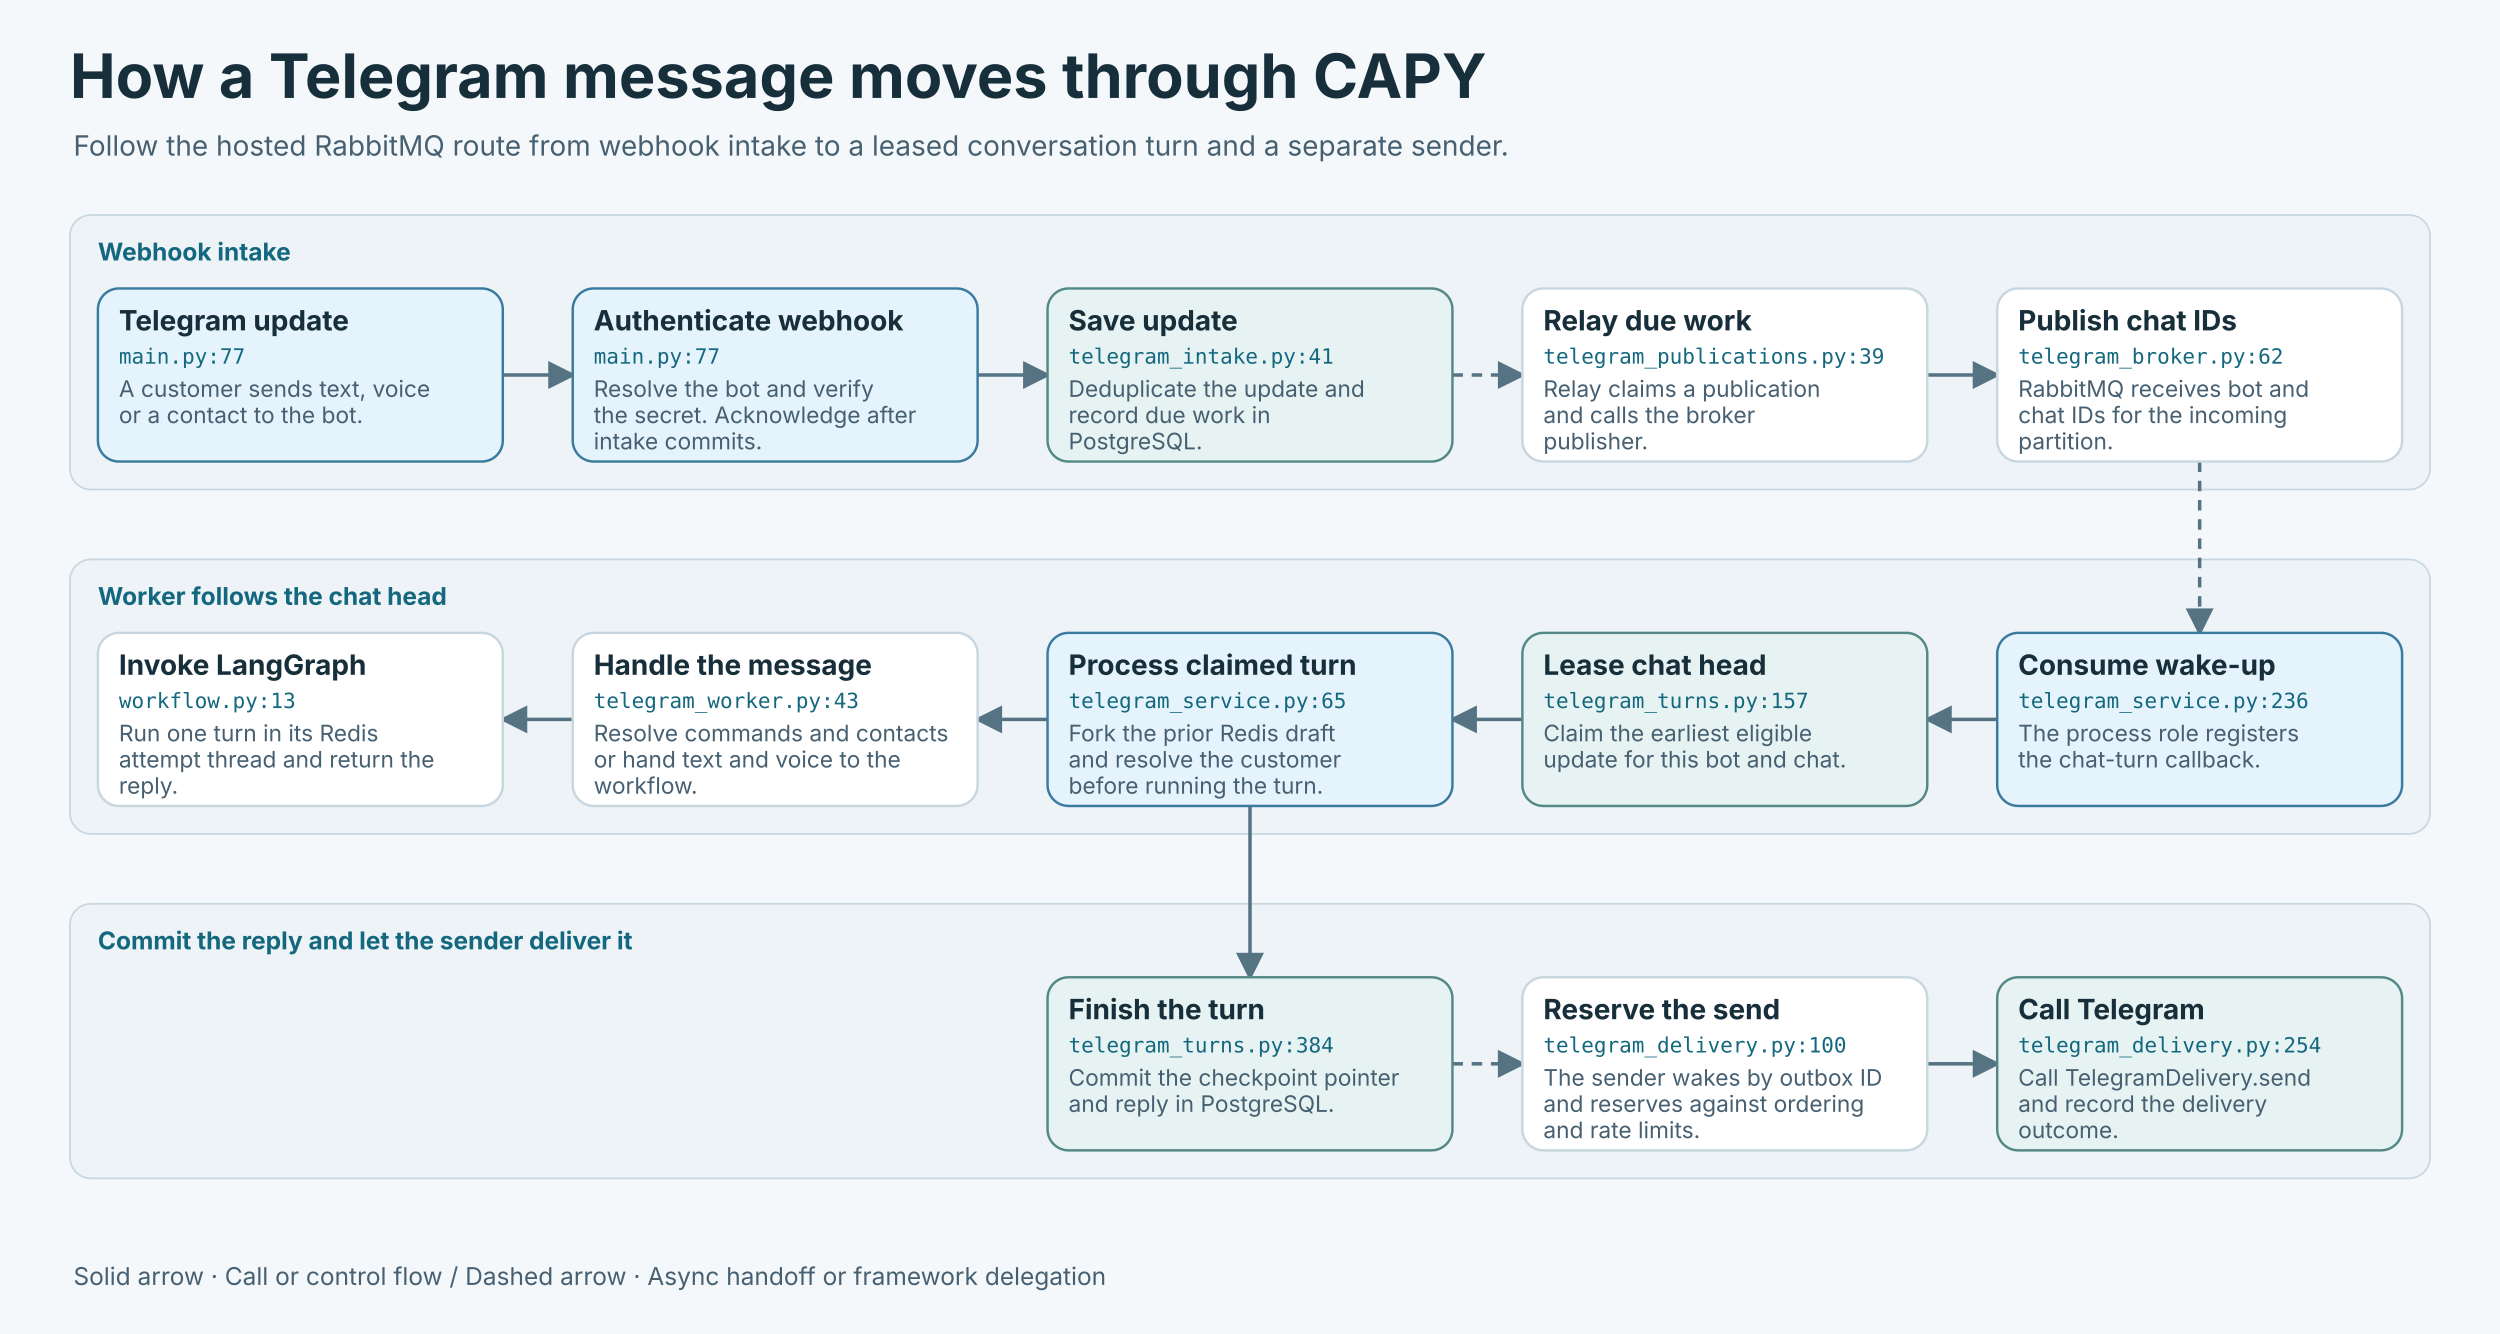
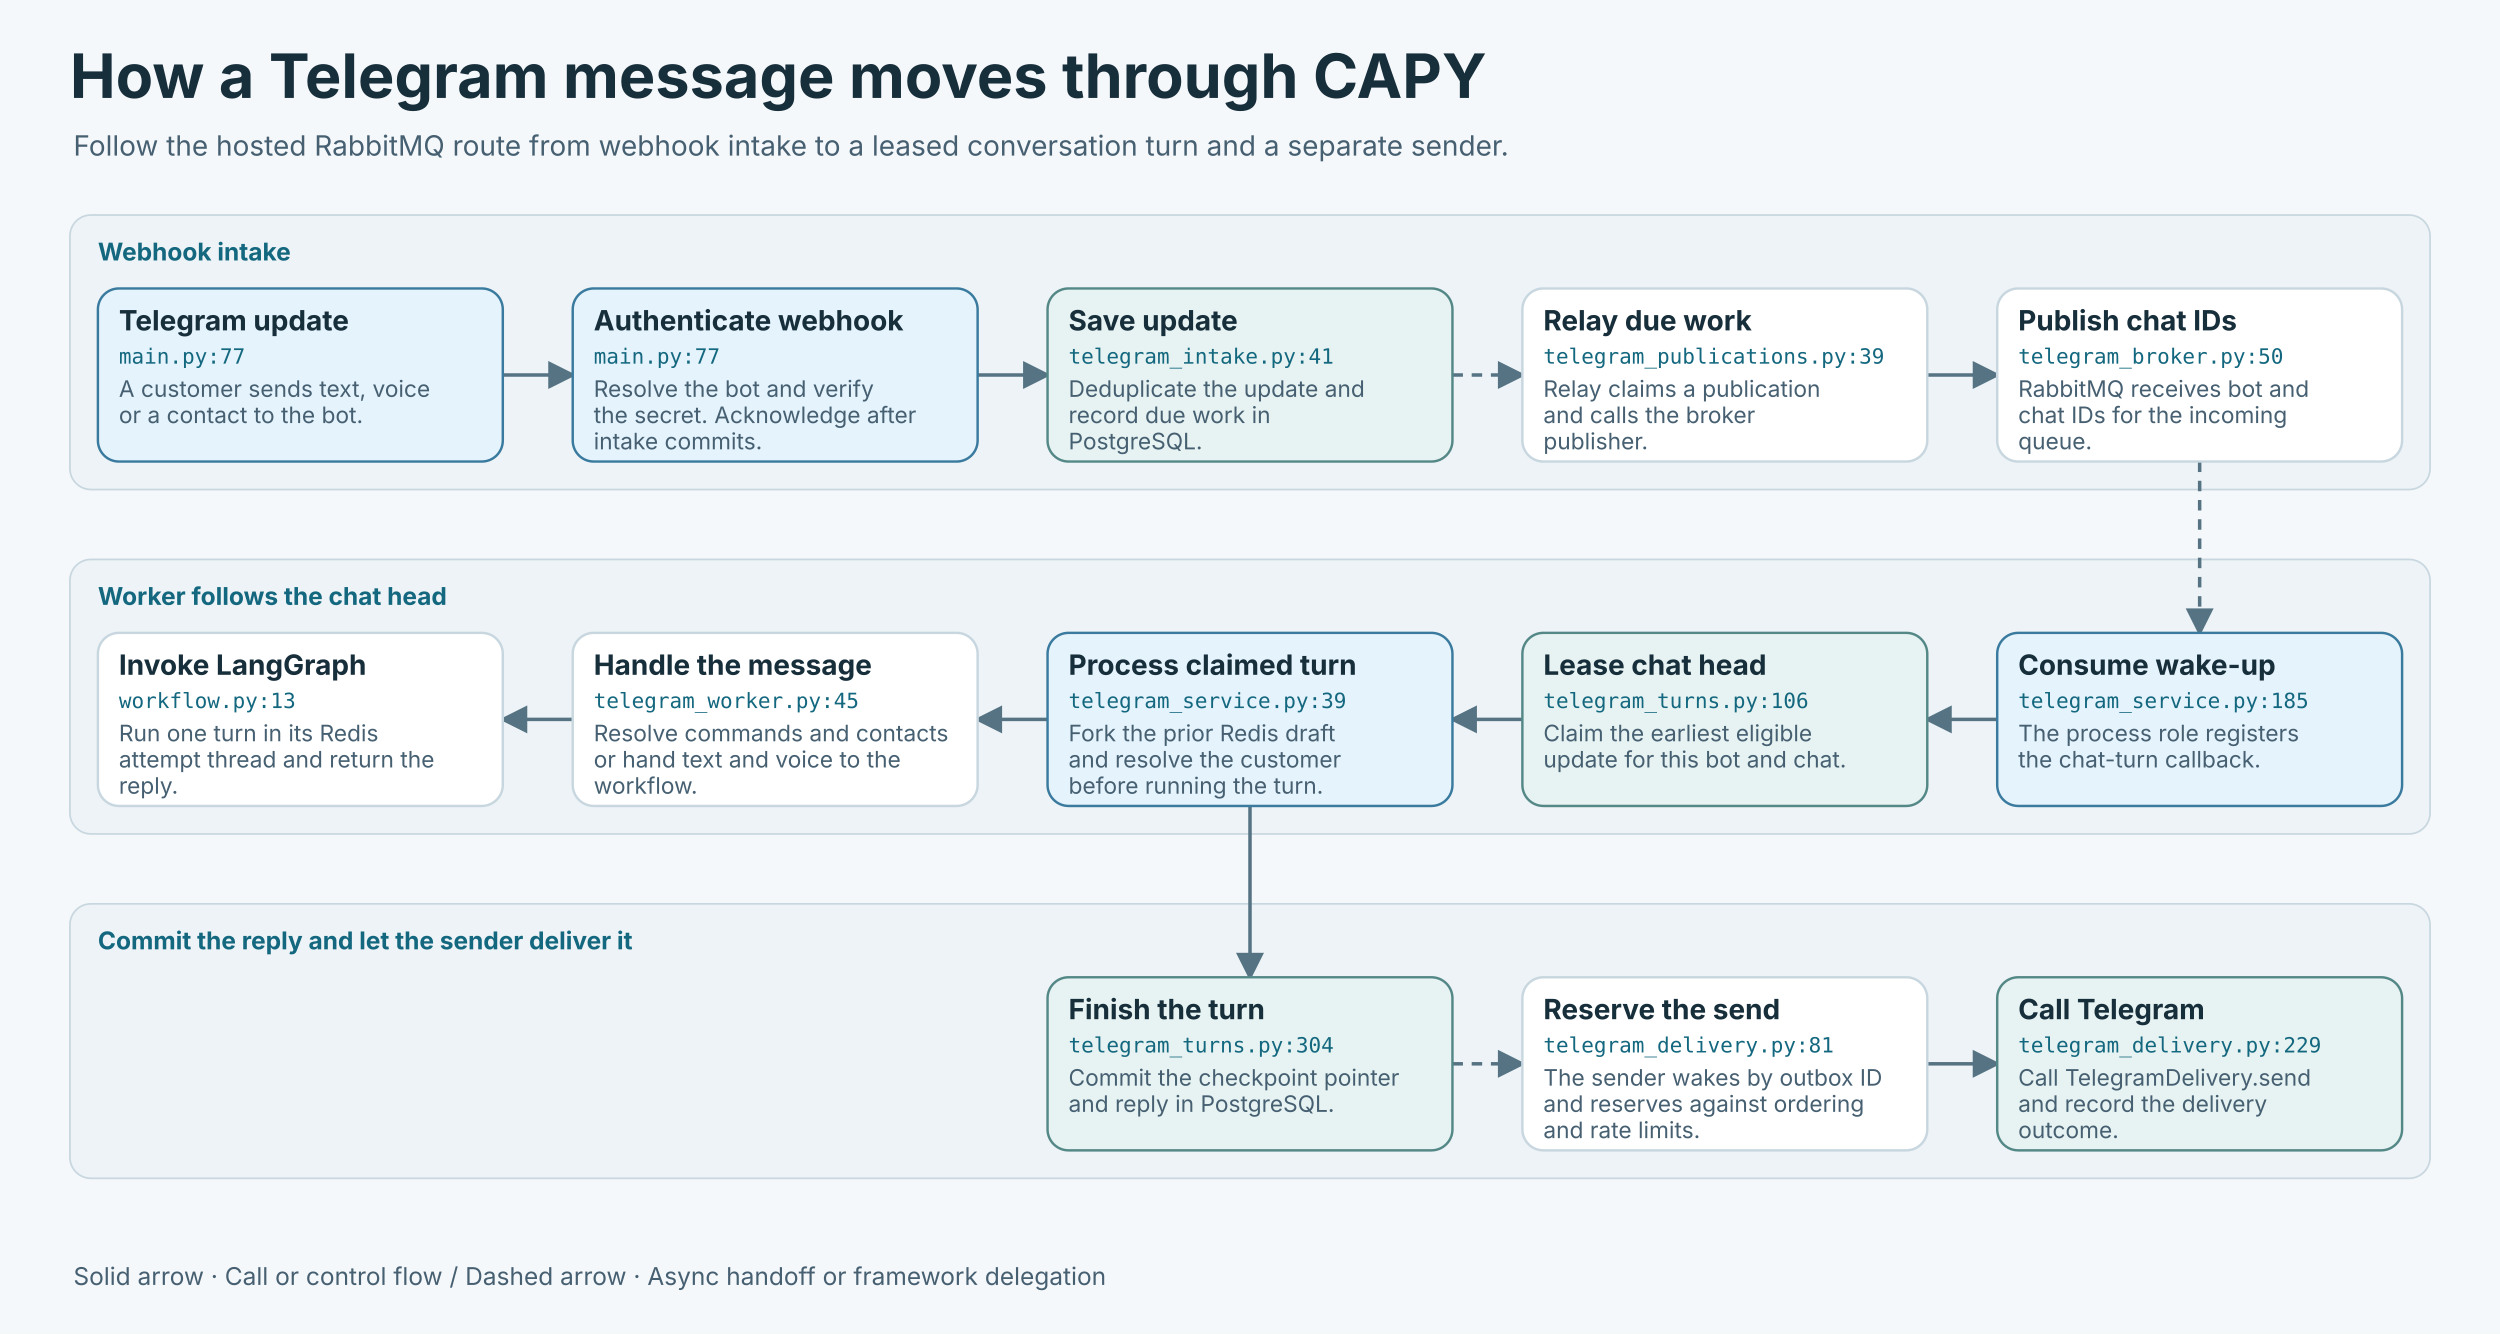
<svg xmlns="http://www.w3.org/2000/svg" viewBox="0 0 1430 763" width="1430" height="763" role="img" aria-label="How a Telegram message moves through CAPY">
  <rect x="0" y="0" width="1430" height="763" rx="0" fill="#f5f8fa" stroke="none" stroke-width="1" />
  <text x="40" y="56" fill="#172e3b" font-size="35" font-weight="700" font-family="system-ui, -apple-system, sans-serif">How a Telegram message moves through CAPY</text>
  <text x="42" y="89" fill="#466072" font-size="16" font-weight="400" font-family="system-ui, -apple-system, sans-serif">Follow the hosted RabbitMQ route from webhook intake to a leased conversation turn and a separate sender.</text>
  <defs>
    <marker id="arrow" markerWidth="8" markerHeight="8" refX="7" refY="4" orient="auto">
      <path d="M0 0L8 4L0 8Z" fill="#557383" />
    </marker>
  </defs>
  <rect x="40" y="123" width="1350" height="157" rx="12" fill="#edf3f6" stroke="#c8d7df" stroke-width="1" />
  <rect x="40" y="320" width="1350" height="157" rx="12" fill="#edf3f6" stroke="#c8d7df" stroke-width="1" />
  <rect x="40" y="517" width="1350" height="157" rx="12" fill="#edf3f6" stroke="#c8d7df" stroke-width="1" />
  <polyline points="287.6,214.5 327.6,214.5" stroke="#557383" stroke-width="2" fill="none" marker-end="url(#arrow)" data-from="update" data-to="webhook" data-kind="flow" />
  <polyline points="559.2,214.5 599.2,214.5" stroke="#557383" stroke-width="2" fill="none" marker-end="url(#arrow)" data-from="webhook" data-to="save" data-kind="flow" />
  <polyline points="830.8,214.5 870.8,214.5" stroke="#557383" stroke-width="2" fill="none" marker-end="url(#arrow)" data-from="save" data-to="relay" data-kind="async" stroke-dasharray="6 5" />
  <polyline points="1102.4,214.5 1142.4,214.5" stroke="#557383" stroke-width="2" fill="none" marker-end="url(#arrow)" data-from="relay" data-to="broker" data-kind="flow" />
  <polyline points="1258.2,264 1258.2,313.0 1258.2,313.0 1258.2,362" stroke="#557383" stroke-width="2" fill="none" marker-end="url(#arrow)" data-from="broker" data-to="consumer" data-kind="async" stroke-dasharray="6 5" />
  <polyline points="1142.4,411.5 1102.4,411.5" stroke="#557383" stroke-width="2" fill="none" marker-end="url(#arrow)" data-from="consumer" data-to="claim" data-kind="flow" />
  <polyline points="870.8,411.5 830.8,411.5" stroke="#557383" stroke-width="2" fill="none" marker-end="url(#arrow)" data-from="claim" data-to="process" data-kind="flow" />
  <polyline points="599.2,411.5 559.2,411.5" stroke="#557383" stroke-width="2" fill="none" marker-end="url(#arrow)" data-from="process" data-to="worker" data-kind="flow" />
  <polyline points="327.6,411.5 287.6,411.5" stroke="#557383" stroke-width="2" fill="none" marker-end="url(#arrow)" data-from="worker" data-to="workflow" data-kind="flow" />
  <polyline points="715.0,461 715.0,510.0 715.0,510.0 715.0,559" stroke="#557383" stroke-width="2" fill="none" marker-end="url(#arrow)" data-from="process" data-to="finish" data-kind="flow" />
  <polyline points="830.8,608.5 870.8,608.5" stroke="#557383" stroke-width="2" fill="none" marker-end="url(#arrow)" data-from="finish" data-to="send-claim" data-kind="async" stroke-dasharray="6 5" />
  <polyline points="1102.4,608.5 1142.4,608.5" stroke="#557383" stroke-width="2" fill="none" marker-end="url(#arrow)" data-from="send-claim" data-to="deliver" data-kind="flow" />
  <rect x="55" y="131" width="119" height="25" rx="2" fill="#edf3f6" stroke="none" stroke-width="1" />
  <text x="56" y="149" fill="#13677e" font-size="14" font-weight="700" font-family="system-ui, -apple-system, sans-serif">Webhook intake</text>
  <g id="update" data-source="app/main.py#telegram_webhook">
    <a href="../../app/main.py#L77">
      <rect x="56.0" y="165" width="231.6" height="99" rx="12" fill="#e5f3fc" stroke="#397a9e" stroke-width="1.4" />
      <text x="68.0" y="189" fill="#172e3b" font-size="16" font-weight="700" font-family="system-ui, -apple-system, sans-serif">Telegram update</text>
      <text x="68.0" y="208" fill="#13677e" font-size="12" font-weight="400" font-family="ui-monospace, Menlo, monospace">main.py:77</text>
      <text x="68.0" y="227" fill="#466072" font-size="13" font-weight="400" font-family="system-ui, -apple-system, sans-serif">A customer sends text, voice</text>
      <text x="68.0" y="242" fill="#466072" font-size="13" font-weight="400" font-family="system-ui, -apple-system, sans-serif">or a contact to the bot.</text>
    </a>
  </g>
  <g id="webhook" data-source="app/main.py#telegram_webhook">
    <a href="../../app/main.py#L77">
      <rect x="327.6" y="165" width="231.6" height="99" rx="12" fill="#e5f3fc" stroke="#397a9e" stroke-width="1.4" />
      <text x="339.6" y="189" fill="#172e3b" font-size="16" font-weight="700" font-family="system-ui, -apple-system, sans-serif">Authenticate webhook</text>
      <text x="339.6" y="208" fill="#13677e" font-size="12" font-weight="400" font-family="ui-monospace, Menlo, monospace">main.py:77</text>
      <text x="339.6" y="227" fill="#466072" font-size="13" font-weight="400" font-family="system-ui, -apple-system, sans-serif">Resolve the bot and verify</text>
      <text x="339.6" y="242" fill="#466072" font-size="13" font-weight="400" font-family="system-ui, -apple-system, sans-serif">the secret. Acknowledge after</text>
      <text x="339.6" y="257" fill="#466072" font-size="13" font-weight="400" font-family="system-ui, -apple-system, sans-serif">intake commits.</text>
    </a>
  </g>
  <g id="save" data-source="app/channels/telegram_intake.py#save_update">
    <a href="../../app/channels/telegram_intake.py#L41">
      <rect x="599.2" y="165" width="231.6" height="99" rx="12" fill="#e7f3f2" stroke="#548887" stroke-width="1.4" />
      <text x="611.2" y="189" fill="#172e3b" font-size="16" font-weight="700" font-family="system-ui, -apple-system, sans-serif">Save update</text>
      <text x="611.2" y="208" fill="#13677e" font-size="12" font-weight="400" font-family="ui-monospace, Menlo, monospace">telegram_intake.py:41</text>
      <text x="611.2" y="227" fill="#466072" font-size="13" font-weight="400" font-family="system-ui, -apple-system, sans-serif">Deduplicate the update and</text>
      <text x="611.2" y="242" fill="#466072" font-size="13" font-weight="400" font-family="system-ui, -apple-system, sans-serif">record due work in</text>
      <text x="611.2" y="257" fill="#466072" font-size="13" font-weight="400" font-family="system-ui, -apple-system, sans-serif">PostgreSQL.</text>
    </a>
  </g>
  <g id="relay" data-source="app/channels/telegram_publications.py#publish_due">
    <a href="../../app/channels/telegram_publications.py#L39">
      <rect x="870.8" y="165" width="231.6" height="99" rx="12" fill="#ffffff" stroke="#c8d7df" stroke-width="1.4" />
      <text x="882.8" y="189" fill="#172e3b" font-size="16" font-weight="700" font-family="system-ui, -apple-system, sans-serif">Relay due work</text>
      <text x="882.8" y="208" fill="#13677e" font-size="12" font-weight="400" font-family="ui-monospace, Menlo, monospace">telegram_publications.py:39</text>
      <text x="882.8" y="227" fill="#466072" font-size="13" font-weight="400" font-family="system-ui, -apple-system, sans-serif">Relay claims a publication</text>
      <text x="882.8" y="242" fill="#466072" font-size="13" font-weight="400" font-family="system-ui, -apple-system, sans-serif">and calls the broker</text>
      <text x="882.8" y="257" fill="#466072" font-size="13" font-weight="400" font-family="system-ui, -apple-system, sans-serif">publisher.</text>
    </a>
  </g>
  <g id="broker" data-source="app/channels/telegram_broker.py#publish_wakeup">
-     <a href="../../app/channels/telegram_broker.py#L62">
+     <a href="../../app/channels/telegram_broker.py#L50">
      <rect x="1142.4" y="165" width="231.6" height="99" rx="12" fill="#ffffff" stroke="#c8d7df" stroke-width="1.4" />
      <text x="1154.4" y="189" fill="#172e3b" font-size="16" font-weight="700" font-family="system-ui, -apple-system, sans-serif">Publish chat IDs</text>
-       <text x="1154.4" y="208" fill="#13677e" font-size="12" font-weight="400" font-family="ui-monospace, Menlo, monospace">telegram_broker.py:62</text>
+       <text x="1154.4" y="208" fill="#13677e" font-size="12" font-weight="400" font-family="ui-monospace, Menlo, monospace">telegram_broker.py:50</text>
      <text x="1154.4" y="227" fill="#466072" font-size="13" font-weight="400" font-family="system-ui, -apple-system, sans-serif">RabbitMQ receives bot and</text>
      <text x="1154.4" y="242" fill="#466072" font-size="13" font-weight="400" font-family="system-ui, -apple-system, sans-serif">chat IDs for the incoming</text>
-       <text x="1154.4" y="257" fill="#466072" font-size="13" font-weight="400" font-family="system-ui, -apple-system, sans-serif">partition.</text>
+       <text x="1154.4" y="257" fill="#466072" font-size="13" font-weight="400" font-family="system-ui, -apple-system, sans-serif">queue.</text>
    </a>
  </g>
  <rect x="55" y="328" width="231" height="25" rx="2" fill="#edf3f6" stroke="none" stroke-width="1" />
  <text x="56" y="346" fill="#13677e" font-size="14" font-weight="700" font-family="system-ui, -apple-system, sans-serif">Worker follows the chat head</text>
  <g id="workflow" data-source="app/graph/workflow.py#LangGraphWorkflow.handle_turn">
    <a href="../../app/graph/workflow.py#L13">
      <rect x="56.0" y="362" width="231.6" height="99" rx="12" fill="#ffffff" stroke="#c8d7df" stroke-width="1.4" />
      <text x="68.0" y="386" fill="#172e3b" font-size="16" font-weight="700" font-family="system-ui, -apple-system, sans-serif">Invoke LangGraph</text>
      <text x="68.0" y="405" fill="#13677e" font-size="12" font-weight="400" font-family="ui-monospace, Menlo, monospace">workflow.py:13</text>
      <text x="68.0" y="424" fill="#466072" font-size="13" font-weight="400" font-family="system-ui, -apple-system, sans-serif">Run one turn in its Redis</text>
      <text x="68.0" y="439" fill="#466072" font-size="13" font-weight="400" font-family="system-ui, -apple-system, sans-serif">attempt thread and return the</text>
      <text x="68.0" y="454" fill="#466072" font-size="13" font-weight="400" font-family="system-ui, -apple-system, sans-serif">reply.</text>
    </a>
  </g>
-   <g id="worker" data-source="app/telegram_worker.py#TelegramWorker._reply_to_message">
-     <a href="../../app/telegram_worker.py#L43">
+   <g id="worker" data-source="app/telegram_worker.py#TelegramWorker.handle_message">
+     <a href="../../app/telegram_worker.py#L45">
      <rect x="327.6" y="362" width="231.6" height="99" rx="12" fill="#ffffff" stroke="#c8d7df" stroke-width="1.4" />
      <text x="339.6" y="386" fill="#172e3b" font-size="16" font-weight="700" font-family="system-ui, -apple-system, sans-serif">Handle the message</text>
-       <text x="339.6" y="405" fill="#13677e" font-size="12" font-weight="400" font-family="ui-monospace, Menlo, monospace">telegram_worker.py:43</text>
+       <text x="339.6" y="405" fill="#13677e" font-size="12" font-weight="400" font-family="ui-monospace, Menlo, monospace">telegram_worker.py:45</text>
      <text x="339.6" y="424" fill="#466072" font-size="13" font-weight="400" font-family="system-ui, -apple-system, sans-serif">Resolve commands and contacts</text>
      <text x="339.6" y="439" fill="#466072" font-size="13" font-weight="400" font-family="system-ui, -apple-system, sans-serif">or hand text and voice to the</text>
      <text x="339.6" y="454" fill="#466072" font-size="13" font-weight="400" font-family="system-ui, -apple-system, sans-serif">workflow.</text>
    </a>
  </g>
  <g id="process" data-source="app/telegram_service.py#process_turn">
-     <a href="../../app/telegram_service.py#L65">
+     <a href="../../app/telegram_service.py#L39">
      <rect x="599.2" y="362" width="231.6" height="99" rx="12" fill="#e5f3fc" stroke="#397a9e" stroke-width="1.4" />
      <text x="611.2" y="386" fill="#172e3b" font-size="16" font-weight="700" font-family="system-ui, -apple-system, sans-serif">Process claimed turn</text>
-       <text x="611.2" y="405" fill="#13677e" font-size="12" font-weight="400" font-family="ui-monospace, Menlo, monospace">telegram_service.py:65</text>
+       <text x="611.2" y="405" fill="#13677e" font-size="12" font-weight="400" font-family="ui-monospace, Menlo, monospace">telegram_service.py:39</text>
      <text x="611.2" y="424" fill="#466072" font-size="13" font-weight="400" font-family="system-ui, -apple-system, sans-serif">Fork the prior Redis draft</text>
      <text x="611.2" y="439" fill="#466072" font-size="13" font-weight="400" font-family="system-ui, -apple-system, sans-serif">and resolve the customer</text>
      <text x="611.2" y="454" fill="#466072" font-size="13" font-weight="400" font-family="system-ui, -apple-system, sans-serif">before running the turn.</text>
    </a>
  </g>
  <g id="claim" data-source="app/channels/telegram_turns.py#TelegramTurns.claim_chat">
-     <a href="../../app/channels/telegram_turns.py#L157">
+     <a href="../../app/channels/telegram_turns.py#L106">
      <rect x="870.8" y="362" width="231.6" height="99" rx="12" fill="#e7f3f2" stroke="#548887" stroke-width="1.4" />
      <text x="882.8" y="386" fill="#172e3b" font-size="16" font-weight="700" font-family="system-ui, -apple-system, sans-serif">Lease chat head</text>
-       <text x="882.8" y="405" fill="#13677e" font-size="12" font-weight="400" font-family="ui-monospace, Menlo, monospace">telegram_turns.py:157</text>
+       <text x="882.8" y="405" fill="#13677e" font-size="12" font-weight="400" font-family="ui-monospace, Menlo, monospace">telegram_turns.py:106</text>
      <text x="882.8" y="424" fill="#466072" font-size="13" font-weight="400" font-family="system-ui, -apple-system, sans-serif">Claim the earliest eligible</text>
      <text x="882.8" y="439" fill="#466072" font-size="13" font-weight="400" font-family="system-ui, -apple-system, sans-serif">update for this bot and chat.</text>
    </a>
  </g>
  <g id="consumer" data-source="app/telegram_service.py#run_broker_worker">
-     <a href="../../app/telegram_service.py#L236">
+     <a href="../../app/telegram_service.py#L185">
      <rect x="1142.4" y="362" width="231.6" height="99" rx="12" fill="#e5f3fc" stroke="#397a9e" stroke-width="1.4" />
      <text x="1154.4" y="386" fill="#172e3b" font-size="16" font-weight="700" font-family="system-ui, -apple-system, sans-serif">Consume wake-up</text>
-       <text x="1154.4" y="405" fill="#13677e" font-size="12" font-weight="400" font-family="ui-monospace, Menlo, monospace">telegram_service.py:236</text>
+       <text x="1154.4" y="405" fill="#13677e" font-size="12" font-weight="400" font-family="ui-monospace, Menlo, monospace">telegram_service.py:185</text>
      <text x="1154.4" y="424" fill="#466072" font-size="13" font-weight="400" font-family="system-ui, -apple-system, sans-serif">The process role registers</text>
      <text x="1154.4" y="439" fill="#466072" font-size="13" font-weight="400" font-family="system-ui, -apple-system, sans-serif">the chat-turn callback.</text>
    </a>
  </g>
  <rect x="55" y="525" width="375" height="25" rx="2" fill="#edf3f6" stroke="none" stroke-width="1" />
  <text x="56" y="543" fill="#13677e" font-size="14" font-weight="700" font-family="system-ui, -apple-system, sans-serif">Commit the reply and let the sender deliver it</text>
  <g id="finish" data-source="app/channels/telegram_turns.py#TelegramTurns.finish">
-     <a href="../../app/channels/telegram_turns.py#L384">
+     <a href="../../app/channels/telegram_turns.py#L304">
      <rect x="599.2" y="559" width="231.6" height="99" rx="12" fill="#e7f3f2" stroke="#548887" stroke-width="1.4" />
      <text x="611.2" y="583" fill="#172e3b" font-size="16" font-weight="700" font-family="system-ui, -apple-system, sans-serif">Finish the turn</text>
-       <text x="611.2" y="602" fill="#13677e" font-size="12" font-weight="400" font-family="ui-monospace, Menlo, monospace">telegram_turns.py:384</text>
+       <text x="611.2" y="602" fill="#13677e" font-size="12" font-weight="400" font-family="ui-monospace, Menlo, monospace">telegram_turns.py:304</text>
      <text x="611.2" y="621" fill="#466072" font-size="13" font-weight="400" font-family="system-ui, -apple-system, sans-serif">Commit the checkpoint pointer</text>
      <text x="611.2" y="636" fill="#466072" font-size="13" font-weight="400" font-family="system-ui, -apple-system, sans-serif">and reply in PostgreSQL.</text>
    </a>
  </g>
  <g id="send-claim" data-source="app/channels/telegram_delivery.py#TelegramOutbox.claim_by_id">
-     <a href="../../app/channels/telegram_delivery.py#L100">
+     <a href="../../app/channels/telegram_delivery.py#L81">
      <rect x="870.8" y="559" width="231.6" height="99" rx="12" fill="#ffffff" stroke="#c8d7df" stroke-width="1.4" />
      <text x="882.8" y="583" fill="#172e3b" font-size="16" font-weight="700" font-family="system-ui, -apple-system, sans-serif">Reserve the send</text>
-       <text x="882.8" y="602" fill="#13677e" font-size="12" font-weight="400" font-family="ui-monospace, Menlo, monospace">telegram_delivery.py:100</text>
+       <text x="882.8" y="602" fill="#13677e" font-size="12" font-weight="400" font-family="ui-monospace, Menlo, monospace">telegram_delivery.py:81</text>
      <text x="882.8" y="621" fill="#466072" font-size="13" font-weight="400" font-family="system-ui, -apple-system, sans-serif">The sender wakes by outbox ID</text>
      <text x="882.8" y="636" fill="#466072" font-size="13" font-weight="400" font-family="system-ui, -apple-system, sans-serif">and reserves against ordering</text>
      <text x="882.8" y="651" fill="#466072" font-size="13" font-weight="400" font-family="system-ui, -apple-system, sans-serif">and rate limits.</text>
    </a>
  </g>
  <g id="deliver" data-source="app/channels/telegram_delivery.py#deliver_claimed">
-     <a href="../../app/channels/telegram_delivery.py#L254">
+     <a href="../../app/channels/telegram_delivery.py#L229">
      <rect x="1142.4" y="559" width="231.6" height="99" rx="12" fill="#e7f3f2" stroke="#548887" stroke-width="1.4" />
      <text x="1154.4" y="583" fill="#172e3b" font-size="16" font-weight="700" font-family="system-ui, -apple-system, sans-serif">Call Telegram</text>
-       <text x="1154.4" y="602" fill="#13677e" font-size="12" font-weight="400" font-family="ui-monospace, Menlo, monospace">telegram_delivery.py:254</text>
+       <text x="1154.4" y="602" fill="#13677e" font-size="12" font-weight="400" font-family="ui-monospace, Menlo, monospace">telegram_delivery.py:229</text>
      <text x="1154.4" y="621" fill="#466072" font-size="13" font-weight="400" font-family="system-ui, -apple-system, sans-serif">Call TelegramDelivery.send</text>
      <text x="1154.4" y="636" fill="#466072" font-size="13" font-weight="400" font-family="system-ui, -apple-system, sans-serif">and record the delivery</text>
      <text x="1154.4" y="651" fill="#466072" font-size="13" font-weight="400" font-family="system-ui, -apple-system, sans-serif">outcome.</text>
    </a>
  </g>
  <text x="42" y="735" fill="#466072" font-size="14" font-weight="400" font-family="system-ui, -apple-system, sans-serif">Solid arrow · Call or control flow  /  Dashed arrow · Async handoff or framework delegation</text>
</svg>
